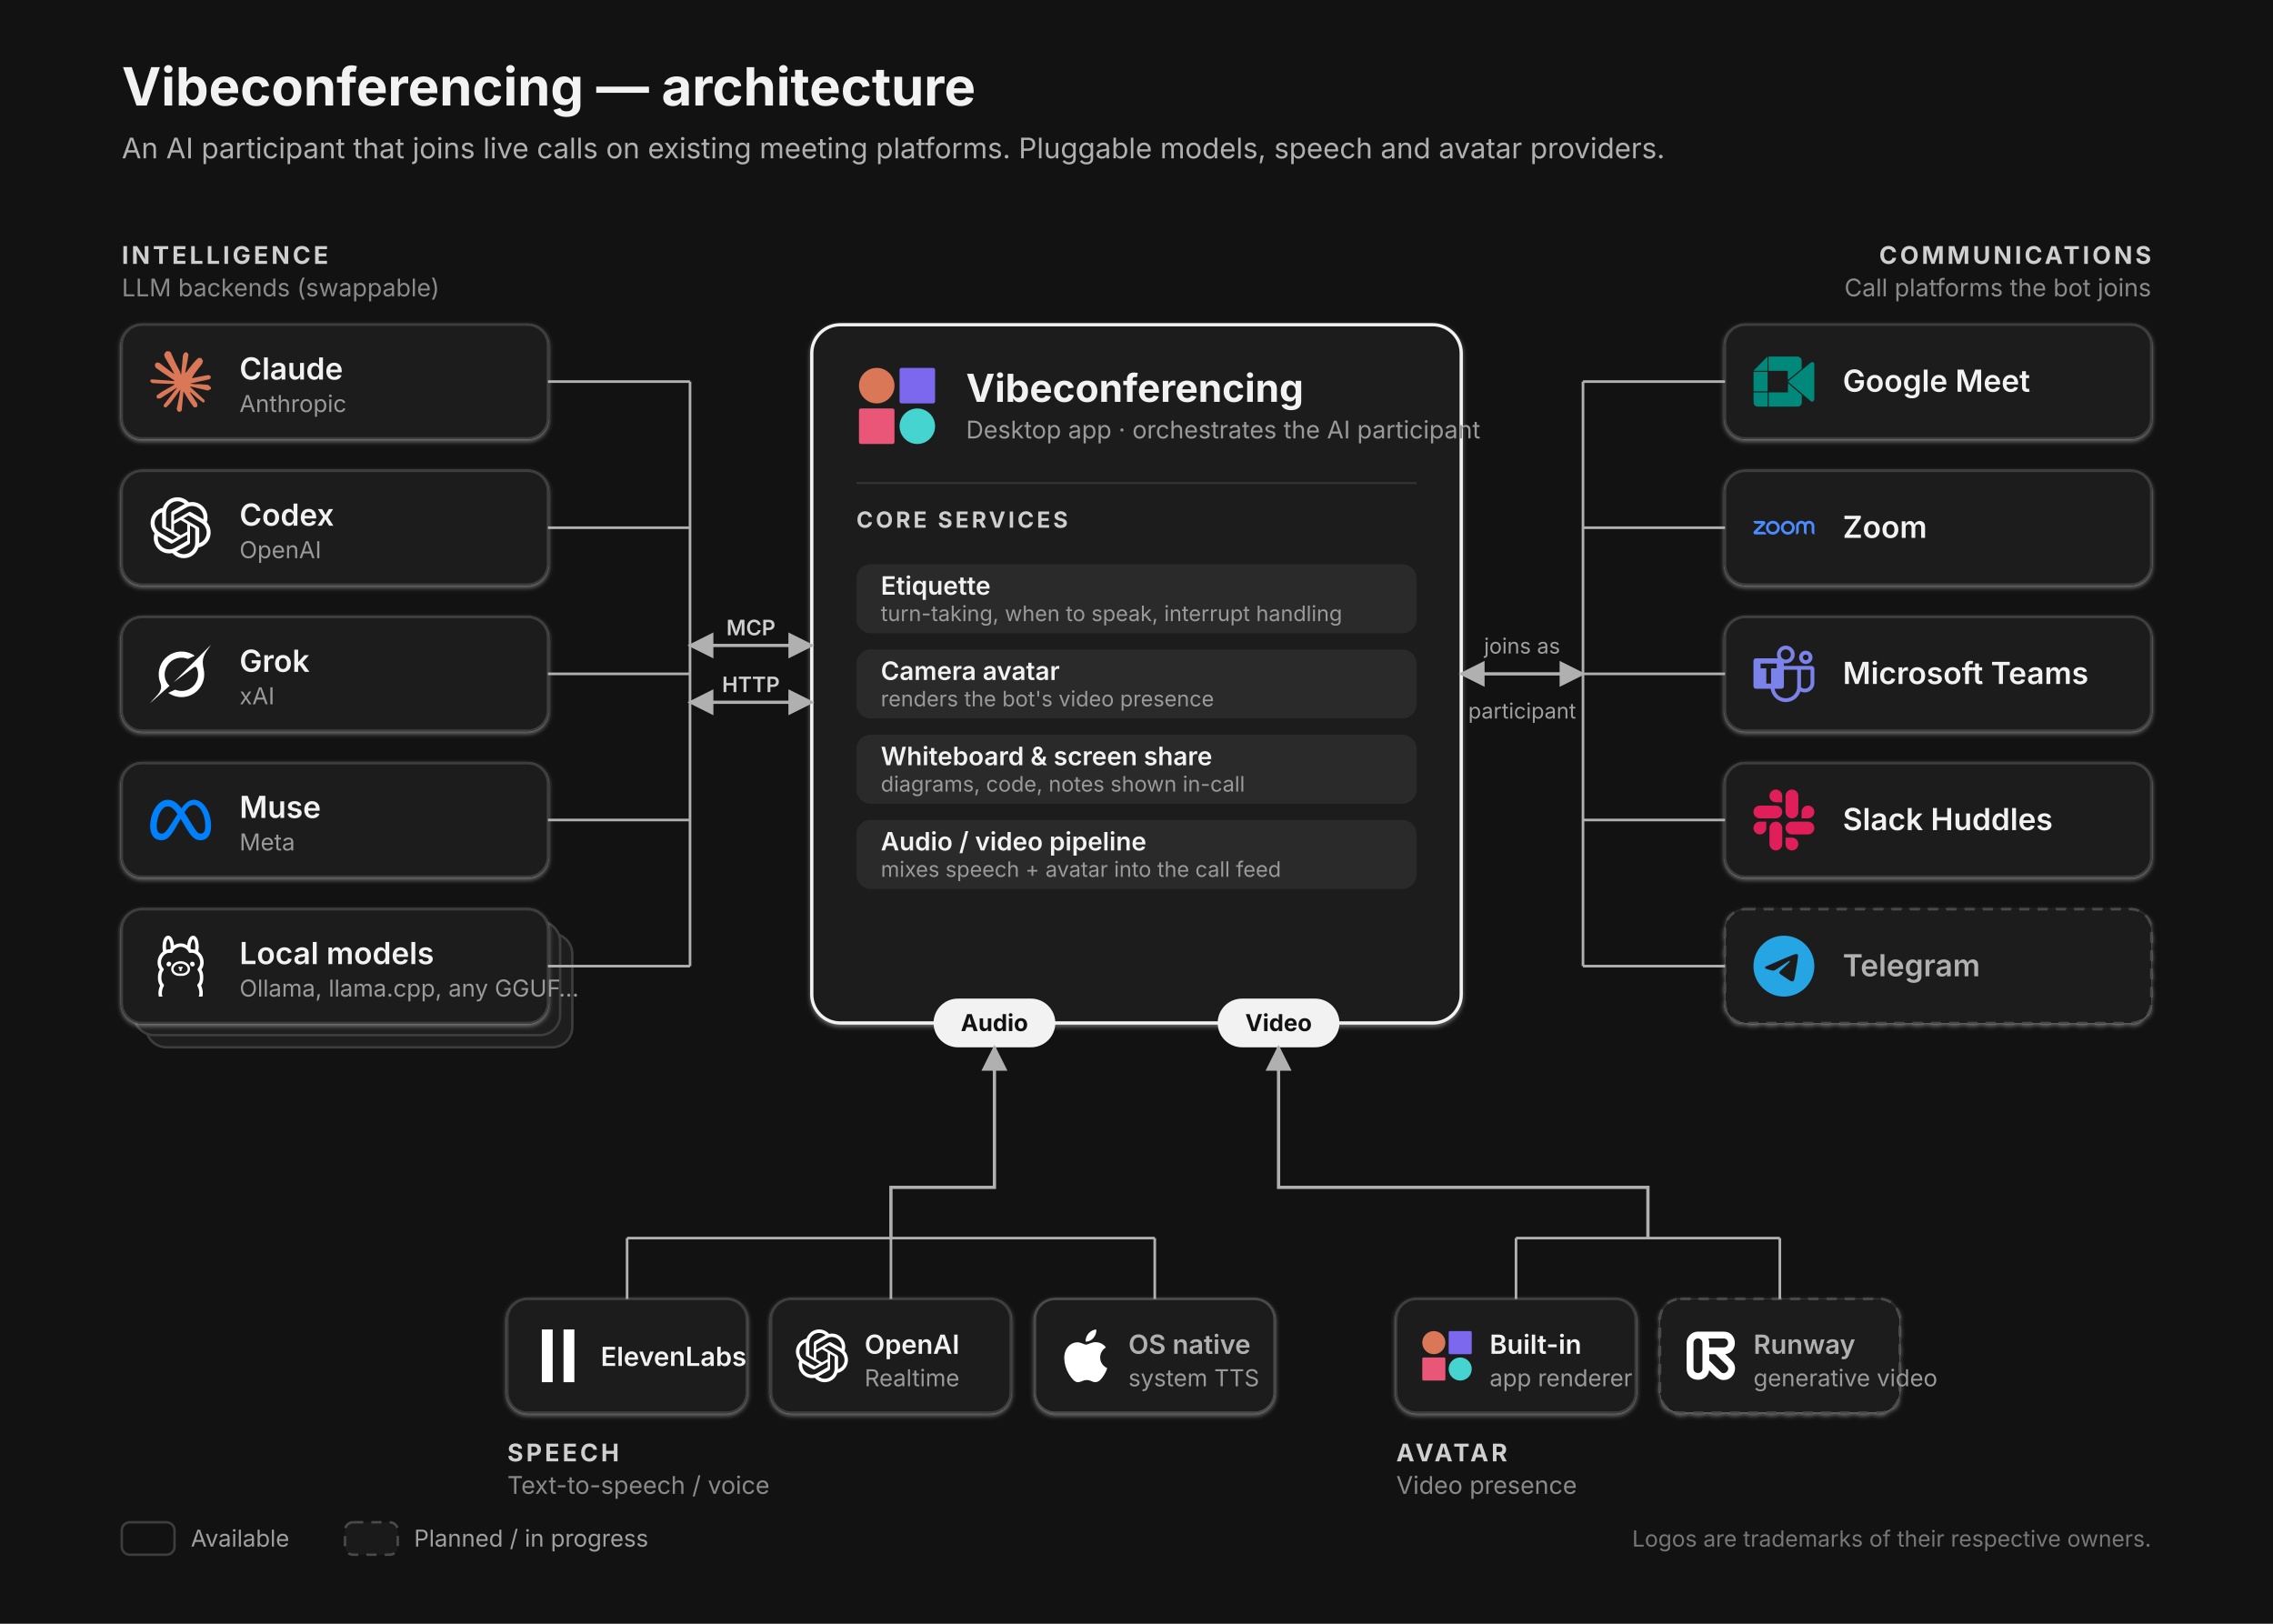
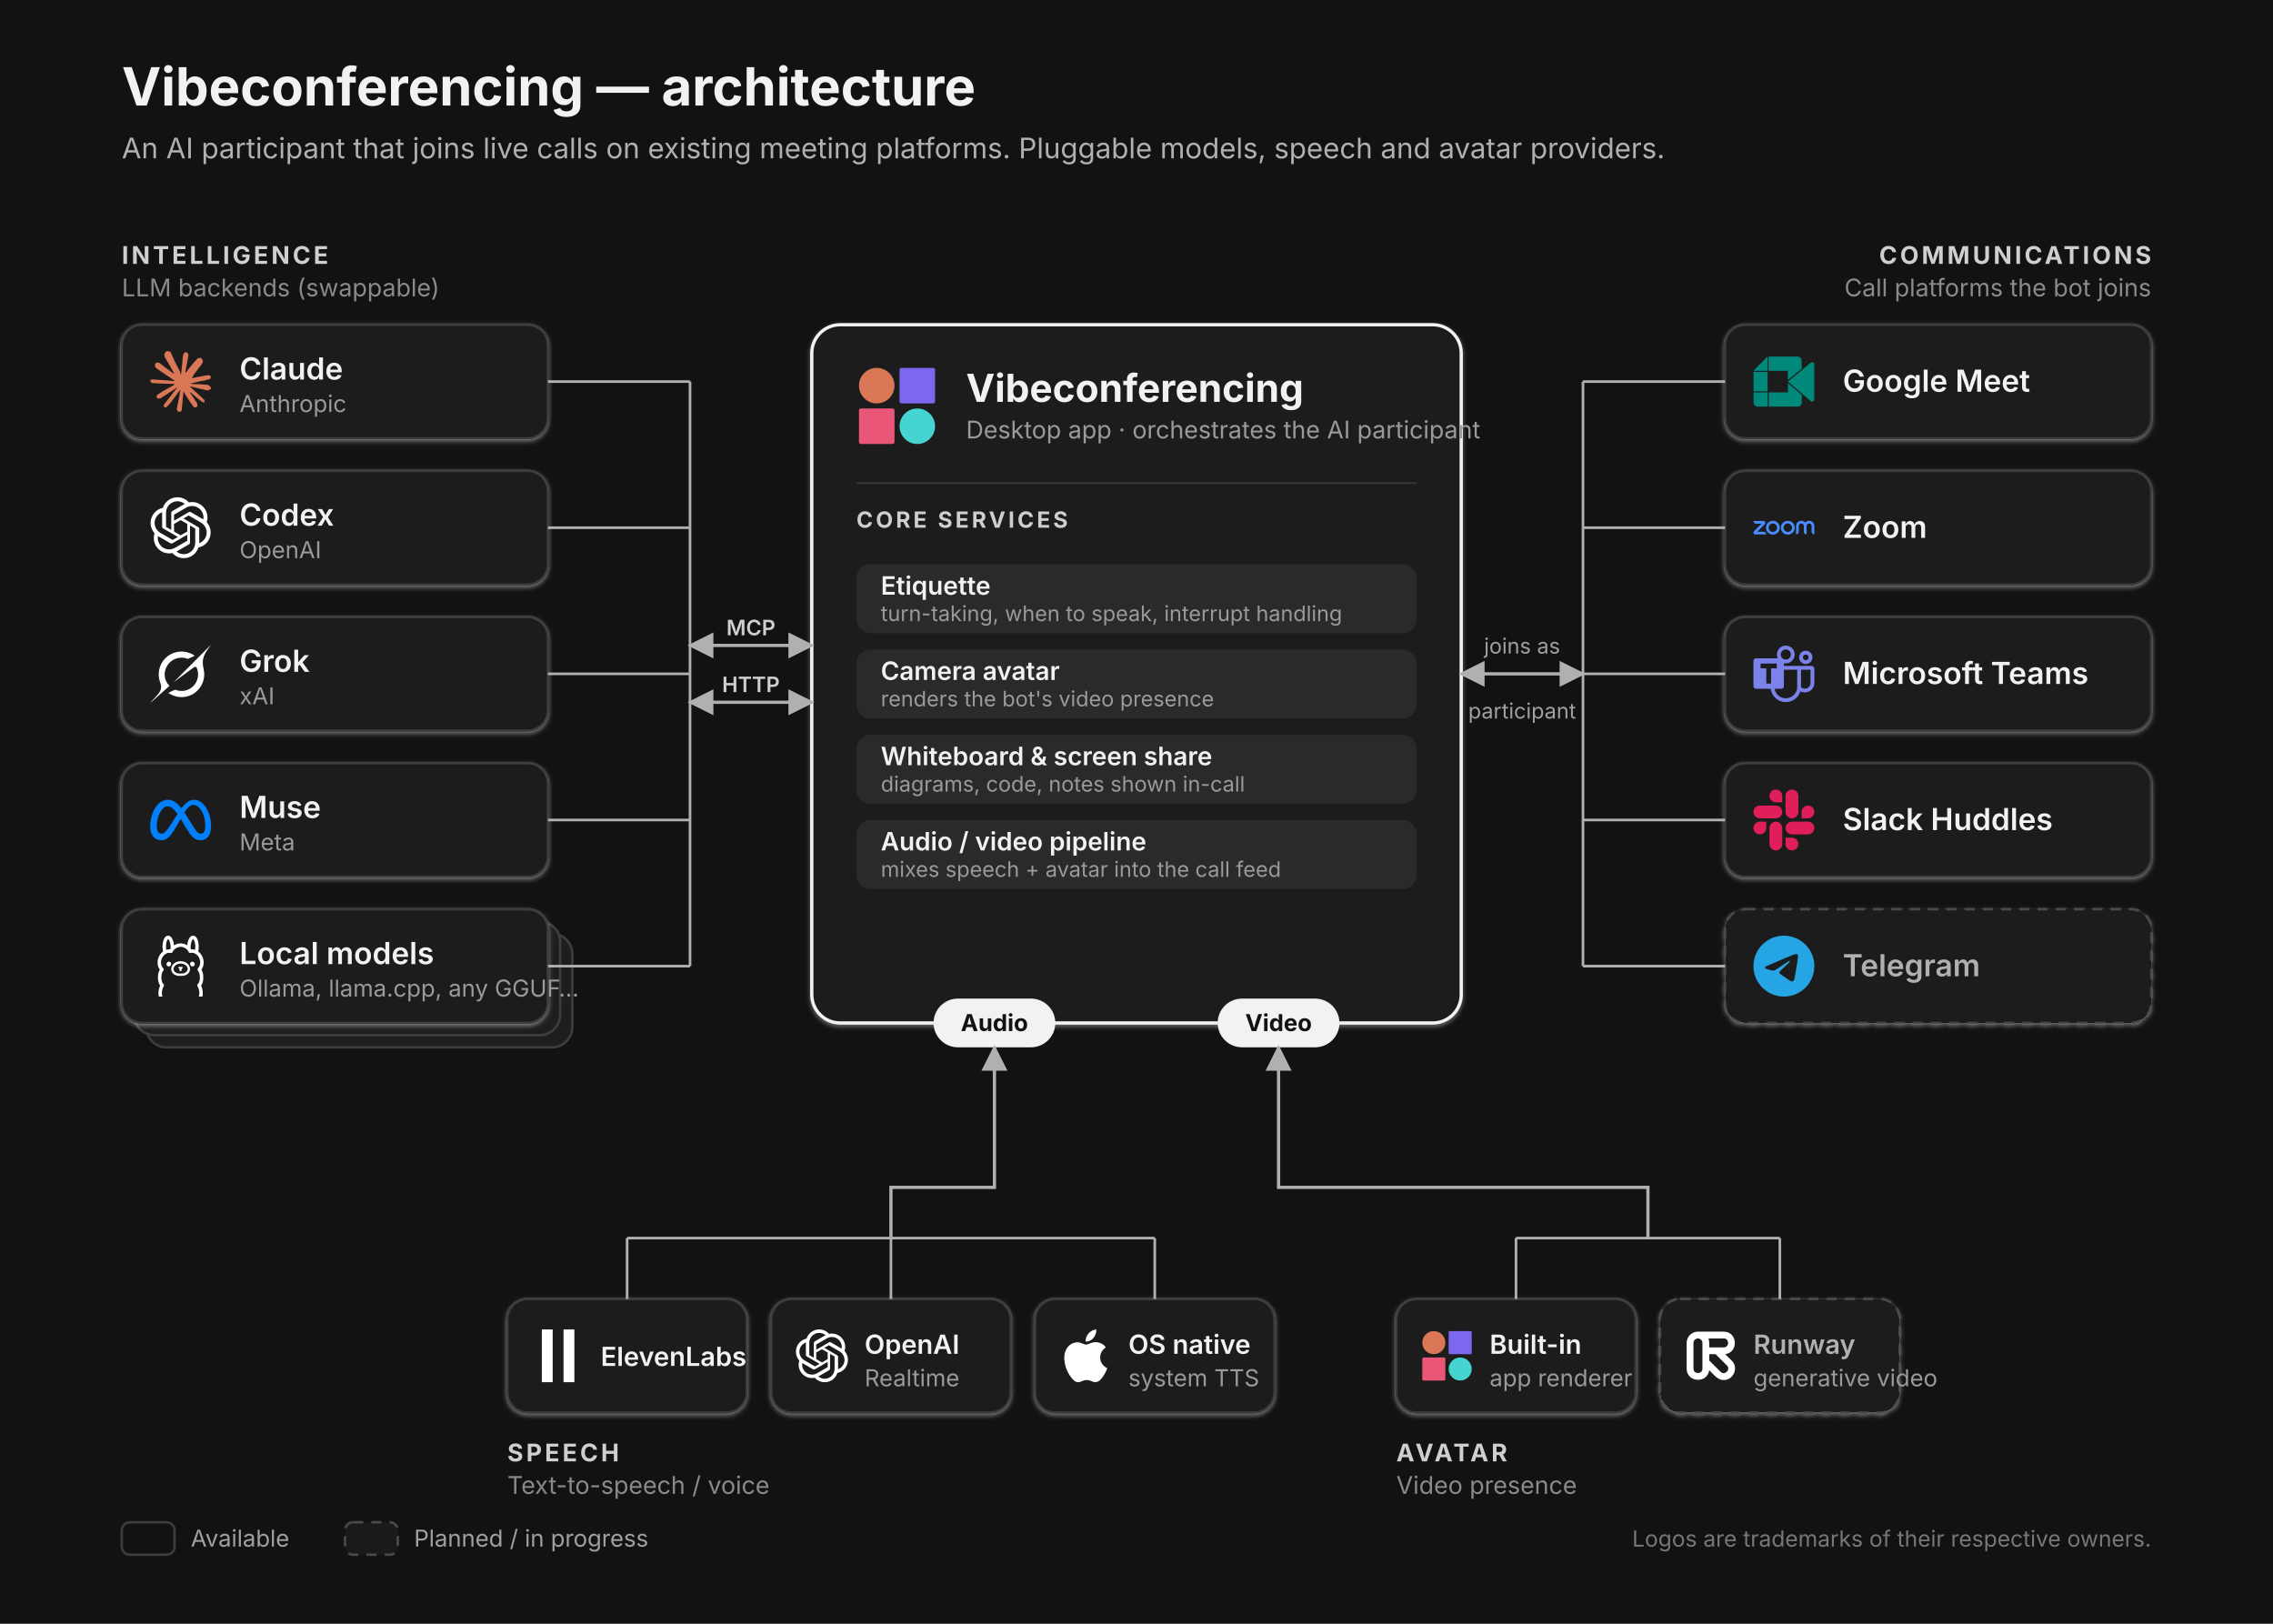
<svg xmlns="http://www.w3.org/2000/svg" width="1120" height="800" viewBox="0 0 1120 800" font-family="Inter, -apple-system, Helvetica Neue, Helvetica, Arial, sans-serif">
  <defs>
    <marker id="arr" viewBox="0 0 10 10" refX="9" refY="5" markerWidth="8" markerHeight="8" orient="auto-start-reverse">
      <path d="M0,0 L10,5 L0,10 z" fill="#B0B0B0" />
    </marker>
    <filter id="sh" x="-10%" y="-10%" width="120%" height="130%">
      <feDropShadow dx="0" dy="1" stdDeviation="1.2" flood-color="#FFFFFF" flood-opacity="0.4" />
    </filter>
  </defs>
  <rect width="1120" height="800" fill="#121212" />
  <text x="60" y="52" font-size="26" font-weight="700" fill="#F2F2F2">Vibeconferencing — architecture</text>
  <text x="60" y="78" font-size="14" fill="#B0B0B0">An AI participant that joins live calls on existing meeting platforms. Pluggable models, speech and avatar providers.</text>
  <text x="60" y="130" font-size="12" font-weight="700" fill="#CFCFCF" letter-spacing="1.4" text-anchor="start">INTELLIGENCE</text>
  <text x="60" y="146" font-size="12" fill="#8A8A8A" text-anchor="start">LLM backends (swappable)</text>
  <rect x="60" y="160" width="210" height="56" rx="10" fill="#1E1E1E" stroke="#3D3D3D" stroke-width="1.2" filter="url(#sh)" />
  <svg x="74" y="173" width="30" height="30" viewBox="0 0 24 24" fill="#D97757" fill-rule="evenodd">
    <path d="m4.714 15.956 4.717-2.647.079-.231-.079-.128h-.231l-.789-.049-2.696-.073-2.337-.097-2.265-.121-.571-.121-.534-.704.055-.352.48-.322.686.061 1.518.103 2.277.158 1.651.097 2.447.255h.389l.055-.158-.134-.097-.103-.097L6.973 9.836l-2.55-1.688-1.336-.971-.723-.492-.364-.461-.158-1.008.656-.723.88.061.225.061.892.686 1.906 1.475 2.489 1.834.364.303.146-.103.018-.073-.164-.273-1.354-2.447-1.445-2.489-.643-1.032-.17-.619c-.061-.255-.103-.467-.103-.729L6.287.134 6.7 0l.996.134.419.364.619 1.415 1.002 2.228 1.554 3.03.455.898.243.832.091.255h.158v-.146l.128-1.706.237-2.095.231-2.696.079-.759.376-.911.747-.492.583.279.48.686-.067.443-.285 1.852-.559 2.902-.364 1.943h.212l.243-.243.984-1.305 1.651-2.064.729-.82.85-.905.546-.431h1.032l.759 1.129-.34 1.166-1.062 1.348-.88 1.141-1.263 1.7-.789 1.36.073.109.188-.018 2.853-.607 1.542-.279 1.84-.316.832.389.091.395-.328.807-1.967.486-2.307.461-3.436.814-.043.03.049.061 1.548.146.662.036h1.621l3.018.225.789.522.474.638-.079.486-1.214.619-1.639-.389-3.825-.911-1.311-.328h-.182v.109l1.093 1.069 2.003 1.809 2.507 2.331.128.577-.322.455-.34-.049-2.204-1.657-.85-.747-1.925-1.621h-.128v.17l.443.65 2.344 3.521.121 1.081-.17.352-.607.212-.668-.121-1.372-1.925L14.38 17.959l-1.141-1.943-.14.079-.674 7.255-.316.37-.729.279-.607-.461-.322-.747.322-1.475.389-1.925.316-1.53.285-1.9.17-.631-.012-.043-.14.018-1.433 1.967-2.18 2.945-1.724 1.846-.413.164-.716-.37.067-.662.401-.589 2.386-3.036 1.439-1.882.929-1.087-.006-.158h-.055l-6.338 4.116-1.129.146-.486-.455.061-.747.231-.243 1.906-1.311Z" />
  </svg>
  <text x="118" y="187.0" font-size="15" font-weight="600" fill="#F2F2F2">Claude</text>
  <text x="118" y="203.0" font-size="11.5" fill="#9A9A9A">Anthropic</text>
  <rect x="60" y="232" width="210" height="56" rx="10" fill="#1E1E1E" stroke="#3D3D3D" stroke-width="1.2" filter="url(#sh)" />
  <svg x="74" y="245" width="30" height="30" viewBox="0 0 24 24" fill="#FFFFFF" fill-rule="evenodd">
    <path d="M22.282 9.821a5.985 5.985 0 0 0-.516-4.911 6.046 6.046 0 0 0-6.51-2.9A6.065 6.065 0 0 0 4.981 4.182a5.985 5.985 0 0 0-3.998 2.9 6.046 6.046 0 0 0 .743 7.097 5.98 5.98 0 0 0 .511 4.911 6.051 6.051 0 0 0 6.515 2.9A5.985 5.985 0 0 0 13.26 24a6.056 6.056 0 0 0 5.772-4.206 5.989 5.989 0 0 0 3.998-2.9 6.056 6.056 0 0 0-.748-7.073zm-9.022 12.608a4.476 4.476 0 0 1-2.876-1.041l.142-.08 4.778-2.758a.795.795 0 0 0 .393-.681v-6.737l2.02 1.169a.071.071 0 0 1 .038.052v5.583a4.504 4.504 0 0 1-4.495 4.494zm-9.661-4.125a4.471 4.471 0 0 1-.535-3.014l.142.085 4.783 2.758a.771.771 0 0 0 .781 0l5.843-3.369v2.332a.08.08 0 0 1-.033.061L9.74 19.95a4.499 4.499 0 0 1-6.141-1.646zM2.341 7.896a4.485 4.485 0 0 1 2.365-1.973V11.6a.766.766 0 0 0 .388.676l5.814 3.354-2.02 1.169a.076.076 0 0 1-.071 0l-4.83-2.787A4.504 4.504 0 0 1 2.341 7.872zm16.596 3.856L13.104 8.364 15.119 7.2a.076.076 0 0 1 .071 0l4.83 2.791a4.494 4.494 0 0 1-.676 8.104v-5.677a.79.79 0 0 0-.407-.667zm2.011-3.023l-.142-.085-4.774-2.782a.776.776 0 0 0-.785 0L9.409 9.23V6.897a.066.066 0 0 1 .028-.061l4.83-2.787a4.499 4.499 0 0 1 6.68 4.66zM8.306 12.863l-2.02-1.164a.08.08 0 0 1-.038-.057V6.074a4.499 4.499 0 0 1 7.376-3.454l-.142.081L8.704 5.459a.795.795 0 0 0-.393.681zm1.098-2.365l2.602-1.5 2.607 1.5v2.999l-2.597 1.5-2.607-1.5Z" />
  </svg>
  <text x="118" y="259.0" font-size="15" font-weight="600" fill="#F2F2F2">Codex</text>
  <text x="118" y="275.0" font-size="11.5" fill="#9A9A9A">OpenAI</text>
  <rect x="60" y="304" width="210" height="56" rx="10" fill="#1E1E1E" stroke="#3D3D3D" stroke-width="1.2" filter="url(#sh)" />
  <svg x="74" y="317" width="30" height="30" viewBox="0 0 24 24" fill="#FFFFFF" fill-rule="evenodd">
    <path d="M9.27 15.29l7.978-5.897c.391-.29.95-.177 1.137.272.98 2.369.542 5.215-1.41 7.169-1.951 1.954-4.667 2.382-7.149 1.406l-2.711 1.257c3.889 2.661 8.611 2.003 11.562-.953 2.341-2.344 3.066-5.539 2.388-8.42l.006.007c-.983-4.232.242-5.924 2.75-9.383.06-.082.12-.164.179-.248l-3.301 3.305v-.01L9.267 15.292M7.623 16.723c-2.792-2.67-2.31-6.801.071-9.184 1.761-1.763 4.647-2.483 7.166-1.425l2.705-1.25a7.808 7.808 0 00-1.829-1A8.975 8.975 0 005.984 5.83c-2.533 2.536-3.33 6.436-1.962 9.764 1.022 2.487-.653 4.246-2.34 6.022-.599.63-1.199 1.259-1.682 1.925l7.62-6.815" />
  </svg>
  <text x="118" y="331.0" font-size="15" font-weight="600" fill="#F2F2F2">Grok</text>
  <text x="118" y="347.0" font-size="11.5" fill="#9A9A9A">xAI</text>
  <rect x="60" y="376" width="210" height="56" rx="10" fill="#1E1E1E" stroke="#3D3D3D" stroke-width="1.2" filter="url(#sh)" />
  <svg x="74" y="389" width="30" height="30" viewBox="0 0 24 24" fill="#0081FB" fill-rule="evenodd">
    <path d="M6.915 4.03c-1.968 0-3.683 1.28-4.871 3.113C.704 9.208 0 11.883 0 14.449c0 .706.07 1.369.21 1.973a6.624 6.624 0 0 0 .265.86 5.297 5.297 0 0 0 .371.761c.696 1.159 1.818 1.927 3.593 1.927 1.497 0 2.633-.671 3.965-2.444.76-1.012 1.144-1.626 2.663-4.32l.756-1.339.186-.325c.061.1.121.196.183.3l2.152 3.595c.724 1.21 1.665 2.556 2.47 3.314 1.046.987 1.992 1.22 3.06 1.22 1.075 0 1.876-.355 2.455-.843a3.743 3.743 0 0 0 .81-.973c.542-.939.861-2.127.861-3.745 0-2.72-.681-5.357-2.084-7.45-1.282-1.912-2.957-2.93-4.716-2.93-1.047 0-2.088.467-3.053 1.308-.652.57-1.257 1.29-1.82 2.05-.69-.875-1.335-1.547-1.958-2.056-1.182-.966-2.315-1.303-3.454-1.303zm10.16 2.053c1.147 0 2.188.758 2.992 1.999 1.132 1.748 1.647 4.195 1.647 6.4 0 1.548-.368 2.9-1.839 2.9-.58 0-1.027-.23-1.664-1.004-.496-.601-1.343-1.878-2.832-4.358l-.617-1.028a44.908 44.908 0 0 0-1.255-1.98c.07-.109.141-.224.211-.327 1.12-1.667 2.118-2.602 3.358-2.602zm-10.201.553c1.265 0 2.058.791 2.675 1.446.307.327.737.871 1.234 1.579l-1.02 1.566c-.757 1.163-1.882 3.017-2.837 4.338-1.191 1.649-1.81 1.817-2.486 1.817-.524 0-1.038-.237-1.383-.794-.263-.426-.464-1.13-.464-2.046 0-2.221.63-4.535 1.66-6.088.454-.687.964-1.226 1.533-1.533a2.264 2.264 0 0 1 1.088-.285z" />
  </svg>
  <text x="118" y="403.0" font-size="15" font-weight="600" fill="#F2F2F2">Muse</text>
  <text x="118" y="419.0" font-size="11.5" fill="#9A9A9A">Meta</text>
  <rect x="72" y="460" width="210" height="56" rx="10" fill="#1E1E1E" stroke="#3D3D3D" stroke-width="1.2" />
  <rect x="66" y="454" width="210" height="56" rx="10" fill="#1E1E1E" stroke="#3D3D3D" stroke-width="1.2" />
  <rect x="60" y="448" width="210" height="56" rx="10" fill="#1E1E1E" stroke="#3D3D3D" stroke-width="1.2" filter="url(#sh)" />
  <svg x="74" y="461" width="30" height="30" viewBox="0 0 24 24" fill="#FFFFFF" fill-rule="evenodd">
    <path d="M16.361 10.26a.894.894 0 0 0-.558.47l-.072.148.001.207c0 .193.004.217.059.353.076.193.152.312.291.448.24.238.51.3.872.205a.86.86 0 0 0 .517-.436.752.752 0 0 0 .08-.498c-.064-.453-.33-.782-.724-.897a1.06 1.06 0 0 0-.466 0zm-9.203.005c-.305.096-.533.32-.65.639a1.187 1.187 0 0 0-.06.52c.057.309.31.59.598.667.362.095.632.033.872-.205.14-.136.215-.255.291-.448.055-.136.059-.16.059-.353l.001-.207-.072-.148a.894.894 0 0 0-.565-.472 1.02 1.02 0 0 0-.474.007Zm4.184 2c-.131.071-.223.25-.195.383.031.143.157.288.353.407.105.063.112.072.117.136.004.038-.01.146-.029.243-.02.094-.036.194-.036.222.002.074.07.195.143.253.064.052.076.054.255.059.164.005.198.001.264-.03.169-.082.212-.234.15-.525-.052-.243-.042-.28.087-.355.137-.08.281-.219.324-.314a.365.365 0 0 0-.175-.48.394.394 0 0 0-.181-.033c-.126 0-.207.03-.355.124l-.085.053-.053-.032c-.219-.13-.259-.145-.391-.143a.396.396 0 0 0-.193.032zm.39-2.195c-.373.036-.475.05-.654.086-.291.06-.68.195-.951.328-.94.46-1.589 1.226-1.787 2.114-.04.176-.045.234-.045.53 0 .294.005.357.043.524.264 1.16 1.332 2.017 2.714 2.173.3.033 1.596.033 1.896 0 1.11-.125 2.064-.727 2.493-1.571.114-.226.169-.372.22-.602.039-.167.044-.23.044-.523 0-.297-.005-.355-.045-.531-.288-1.29-1.539-2.304-3.072-2.497a6.873 6.873 0 0 0-.855-.031zm.645.937a3.283 3.283 0 0 1 1.44.514c.223.148.537.458.671.662.166.251.26.508.303.82.02.143.01.251-.043.482-.08.345-.332.705-.672.957a3.115 3.115 0 0 1-.689.348c-.382.122-.632.144-1.525.138-.582-.006-.686-.01-.853-.042-.57-.107-1.022-.334-1.35-.68-.264-.28-.385-.535-.45-.946-.03-.192.025-.509.137-.776.136-.326.488-.73.836-.963.403-.269.934-.46 1.422-.512.187-.02.586-.02.773-.002zm-5.503-11a1.653 1.653 0 0 0-.683.298C5.617.74 5.173 1.666 4.985 2.819c-.07.436-.119 1.04-.119 1.503 0 .544.064 1.24.155 1.721.02.107.031.202.023.208a8.12 8.12 0 0 1-.187.152 5.324 5.324 0 0 0-.949 1.02 5.49 5.49 0 0 0-.94 2.339 6.625 6.625 0 0 0-.023 1.357c.091.78.325 1.438.727 2.04l.13.195-.037.064c-.269.452-.498 1.105-.605 1.732-.084.496-.095.629-.095 1.294 0 .67.009.803.088 1.266.095.555.288 1.143.503 1.534.071.128.243.393.264.407.007.003-.014.067-.046.141a7.405 7.405 0 0 0-.548 1.873c-.062.417-.071.552-.071.991 0 .56.031.832.148 1.279L3.42 24h1.478l-.05-.091c-.297-.552-.325-1.575-.068-2.597.117-.472.25-.819.498-1.296l.148-.29v-.177c0-.165-.003-.184-.057-.293a.915.915 0 0 0-.194-.25 1.74 1.74 0 0 1-.385-.543c-.424-.92-.506-2.286-.208-3.451.124-.486.329-.918.544-1.154a.787.787 0 0 0 .223-.531c0-.195-.07-.355-.224-.522a3.136 3.136 0 0 1-.817-1.729c-.14-.96.114-2.005.69-2.834.563-.814 1.353-1.336 2.237-1.475.199-.033.57-.028.776.01.226.04.367.028.512-.041.179-.085.268-.19.374-.431.093-.215.165-.333.36-.576.234-.29.46-.489.822-.729.413-.27.884-.467 1.352-.561.17-.035.25-.04.569-.04.319 0 .398.005.569.04a4.07 4.07 0 0 1 1.914.997c.117.109.398.457.488.602.034.057.095.177.132.267.105.241.195.346.374.43.14.068.286.082.503.045.343-.058.607-.053.943.016 1.144.23 2.14 1.173 2.581 2.437.385 1.108.276 2.267-.296 3.153-.097.15-.193.27-.333.419-.301.322-.301.722-.001 1.053.493.539.801 1.866.708 3.036-.062.772-.26 1.463-.533 1.854a2.096 2.096 0 0 1-.224.258.916.916 0 0 0-.194.25c-.054.109-.057.128-.057.293v.178l.148.29c.248.476.38.823.498 1.295.253 1.008.231 2.01-.059 2.581a.845.845 0 0 0-.044.098c0 .006.329.009.732.009h.73l.02-.074.036-.134c.019-.076.057-.3.088-.516.029-.217.029-1.016 0-1.258-.11-.875-.295-1.57-.597-2.226-.032-.074-.053-.138-.046-.141.008-.005.057-.074.108-.152.376-.569.607-1.284.724-2.228.031-.26.031-1.378 0-1.628-.083-.645-.182-1.082-.348-1.525a6.083 6.083 0 0 0-.329-.7l-.038-.064.131-.194c.402-.604.636-1.262.727-2.04a6.625 6.625 0 0 0-.024-1.358 5.512 5.512 0 0 0-.939-2.339 5.325 5.325 0 0 0-.95-1.02 8.097 8.097 0 0 1-.186-.152.692.692 0 0 1 .023-.208c.208-1.087.201-2.443-.017-3.503-.19-.924-.535-1.658-.98-2.082-.354-.338-.716-.482-1.15-.455-.996.059-1.8 1.205-2.116 3.01a6.805 6.805 0 0 0-.097.726c0 .036-.007.066-.015.066a.96.96 0 0 1-.149-.078A4.857 4.857 0 0 0 12 3.03c-.832 0-1.687.243-2.456.698a.958.958 0 0 1-.148.078c-.008 0-.015-.03-.015-.066a6.71 6.71 0 0 0-.097-.725C8.997 1.392 8.337.319 7.46.048a2.096 2.096 0 0 0-.585-.041Zm.293 1.402c.248.197.523.759.682 1.388.03.113.06.244.069.292.007.047.026.152.041.233.067.365.098.76.102 1.24l.002.475-.12.175-.118.178h-.278c-.324 0-.646.041-.954.124l-.238.06c-.033.007-.038-.003-.057-.144a8.438 8.438 0 0 1 .016-2.323c.124-.788.413-1.501.696-1.711.067-.05.079-.049.157.013zm9.825-.012c.17.126.358.46.498.888.28.854.36 2.028.212 3.145-.019.14-.024.151-.057.144l-.238-.06a3.693 3.693 0 0 0-.954-.124h-.278l-.119-.178-.119-.175.002-.474c.004-.669.066-1.19.214-1.772.157-.623.434-1.185.68-1.382.078-.062.09-.063.159-.012z" />
  </svg>
  <text x="118" y="475.0" font-size="15" font-weight="600" fill="#F2F2F2">Local models</text>
  <text x="118" y="491.0" font-size="11.5" fill="#9A9A9A">Ollama, llama.cpp, any GGUF…</text>
  <text x="1060" y="130" font-size="12" font-weight="700" fill="#CFCFCF" letter-spacing="1.4" text-anchor="end">COMMUNICATIONS</text>
  <text x="1060" y="146" font-size="12" fill="#8A8A8A" text-anchor="end">Call platforms the bot joins</text>
  <rect x="850" y="160" width="210" height="56" rx="10" fill="#1E1E1E" stroke="#3D3D3D" stroke-width="1.2" filter="url(#sh)" />
  <svg x="864" y="173" width="30" height="30" viewBox="0 0 24 24" fill="#00897B" fill-rule="evenodd">
    <path d="M5.53 2.13 0 7.75h5.53zm.398 0v5.62h7.608v3.65l5.47-4.45c-.014-1.22.031-2.25-.025-3.46-.148-1.09-1.287-1.47-2.236-1.36zM23.1 4.32c-.802.295-1.358.995-2.047 1.49-2.506 2.05-4.982 4.12-7.468 6.19 3.025 2.59 6.04 5.18 9.065 7.76 1.218.671 1.428-.814 1.328-1.64v-13a.828.828 0 0 0-.877-.825zM.038 8.15v7.7h5.53v-7.7zm13.577 8.1H6.008v5.62c3.864-.006 7.737.011 11.58-.009 1.02-.07 1.618-1.12 1.468-2.07v-2.51l-5.47-4.68v3.65zm-13.577 0c.02 1.44-.041 2.88.033 4.31.162.948 1.158 1.43 2.047 1.31h3.464v-5.62z" />
  </svg>
  <text x="908" y="193.0" font-size="15" font-weight="600" fill="#F2F2F2">Google Meet</text>
  <rect x="850" y="232" width="210" height="56" rx="10" fill="#1E1E1E" stroke="#3D3D3D" stroke-width="1.2" filter="url(#sh)" />
  <svg x="864" y="245" width="30" height="30" viewBox="0 0 24 24" fill="#4A8CFF" fill-rule="evenodd">
    <path d="M5.033 14.649H.743a.74.74 0 0 1-.686-.458.74.74 0 0 1 .16-.808L3.19 10.41H1.06A1.06 1.06 0 0 1 0 9.35h3.957c.301 0 .57.18.686.458a.74.74 0 0 1-.161.808L1.51 13.59h2.464c.585 0 1.06.475 1.06 1.06zM24 11.338c0-1.14-.927-2.066-2.066-2.066-.61 0-1.158.265-1.537.686a2.061 2.061 0 0 0-1.536-.686c-1.14 0-2.066.926-2.066 2.066v3.311a1.06 1.06 0 0 0 1.06-1.06v-2.251a1.004 1.004 0 0 1 2.013 0v2.251c0 .586.474 1.06 1.06 1.06v-3.311a1.004 1.004 0 0 1 2.012 0v2.251c0 .586.475 1.06 1.06 1.06zM16.265 12a2.728 2.728 0 1 1-5.457 0 2.728 2.728 0 0 1 5.457 0zm-1.06 0a1.669 1.669 0 1 0-3.338 0 1.669 1.669 0 0 0 3.338 0zm-4.82 0a2.728 2.728 0 1 1-5.458 0 2.728 2.728 0 0 1 5.457 0zm-1.06 0a1.669 1.669 0 1 0-3.338 0 1.669 1.669 0 0 0 3.338 0z" />
  </svg>
  <text x="908" y="265.0" font-size="15" font-weight="600" fill="#F2F2F2">Zoom</text>
  <rect x="850" y="304" width="210" height="56" rx="10" fill="#1E1E1E" stroke="#3D3D3D" stroke-width="1.2" filter="url(#sh)" />
  <svg x="864" y="317" width="30" height="30" viewBox="0 0 24 24" fill="#7B83EB" fill-rule="evenodd">
    <path d="M20.625 8.127q-.55 0-1.025-.205-.475-.205-.832-.563-.358-.357-.563-.832Q18 6.053 18 5.502q0-.54.205-1.02t.563-.837q.357-.358.832-.563.474-.205 1.025-.205.54 0 1.02.205t.837.563q.358.357.563.837.205.48.205 1.02 0 .55-.205 1.025-.205.475-.563.832-.357.358-.837.563-.48.205-1.02.205zm0-3.75q-.469 0-.797.328-.328.328-.328.797 0 .469.328.797.328.328.797.328.469 0 .797-.328.328-.328.328-.797 0-.469-.328-.797-.328-.328-.797-.328zM24 10.002v5.578q0 .774-.293 1.46-.293.685-.803 1.194-.51.51-1.195.803-.686.293-1.459.293-.445 0-.908-.105-.463-.106-.85-.329-.293.95-.855 1.729-.563.78-1.319 1.336-.756.557-1.67.861-.914.305-1.898.305-1.148 0-2.162-.398-1.014-.399-1.805-1.102-.79-.703-1.312-1.664t-.674-2.086h-5.8q-.411 0-.704-.293T0 16.881V6.873q0-.41.293-.703t.703-.293h8.59q-.34-.715-.34-1.5 0-.727.275-1.365.276-.639.75-1.114.475-.474 1.114-.75.638-.275 1.365-.275t1.365.275q.639.276 1.114.75.474.475.75 1.114.275.638.275 1.365t-.275 1.365q-.276.639-.75 1.113-.475.475-1.114.75-.638.276-1.365.276-.188 0-.375-.024-.188-.023-.375-.058v1.078h10.875q.469 0 .797.328.328.328.328.797zM12.75 2.373q-.41 0-.78.158-.368.158-.638.434-.27.275-.428.639-.158.363-.158.773 0 .41.158.78.159.368.428.638.27.27.639.428.369.158.779.158.41 0 .773-.158.364-.159.64-.428.274-.27.433-.639.158-.369.158-.779 0-.41-.158-.773-.159-.364-.434-.64-.275-.275-.639-.433-.363-.158-.773-.158zM6.937 9.814h2.25V7.94H2.814v1.875h2.25v6h1.875zm10.313 7.313v-6.75H12v6.504q0 .41-.293.703t-.703.293H8.309q.152.809.556 1.5.405.691.985 1.19.58.497 1.318.779.738.281 1.582.281.926 0 1.746-.352.82-.351 1.436-.966.615-.616.966-1.43.352-.815.352-1.752zm5.25-1.547v-5.203h-3.75v6.855q.305.305.691.452.387.146.809.146.469 0 .879-.176.41-.175.715-.48.304-.305.48-.715t.176-.879Z" />
  </svg>
  <text x="908" y="337.0" font-size="15" font-weight="600" fill="#F2F2F2">Microsoft Teams</text>
  <rect x="850" y="376" width="210" height="56" rx="10" fill="#1E1E1E" stroke="#3D3D3D" stroke-width="1.2" filter="url(#sh)" />
  <svg x="864" y="389" width="30" height="30" viewBox="0 0 24 24" fill="#E01E5A" fill-rule="evenodd">
    <path d="M5.042 15.165a2.528 2.528 0 0 1-2.52 2.523A2.528 2.528 0 0 1 0 15.165a2.527 2.527 0 0 1 2.522-2.52h2.52v2.52zM6.313 15.165a2.527 2.527 0 0 1 2.521-2.52 2.527 2.527 0 0 1 2.521 2.52v6.313A2.528 2.528 0 0 1 8.834 24a2.528 2.528 0 0 1-2.521-2.522v-6.313zM8.834 5.042a2.528 2.528 0 0 1-2.521-2.52A2.528 2.528 0 0 1 8.834 0a2.528 2.528 0 0 1 2.521 2.522v2.52H8.834zM8.834 6.313a2.528 2.528 0 0 1 2.521 2.521 2.528 2.528 0 0 1-2.521 2.521H2.522A2.528 2.528 0 0 1 0 8.834a2.528 2.528 0 0 1 2.522-2.521h6.312zM18.956 8.834a2.528 2.528 0 0 1 2.522-2.521A2.528 2.528 0 0 1 24 8.834a2.528 2.528 0 0 1-2.522 2.521h-2.522V8.834zM17.688 8.834a2.528 2.528 0 0 1-2.523 2.521 2.527 2.527 0 0 1-2.52-2.521V2.522A2.527 2.527 0 0 1 15.165 0a2.528 2.528 0 0 1 2.523 2.522v6.312zM15.165 18.956a2.528 2.528 0 0 1 2.523 2.522A2.528 2.528 0 0 1 15.165 24a2.527 2.527 0 0 1-2.52-2.522v-2.522h2.52zM15.165 17.688a2.527 2.527 0 0 1-2.52-2.523 2.526 2.526 0 0 1 2.52-2.52h6.313A2.527 2.527 0 0 1 24 15.165a2.528 2.528 0 0 1-2.522 2.523h-6.313z" />
  </svg>
  <text x="908" y="409.0" font-size="15" font-weight="600" fill="#F2F2F2">Slack Huddles</text>
  <rect x="850" y="448" width="210" height="56" rx="10" fill="#1A1A1A" stroke="#4A4A4A" stroke-width="1.2" stroke-dasharray="5 4" filter="url(#sh)" />
  <svg x="864" y="461" width="30" height="30" viewBox="0 0 24 24" fill="#26A5E4" fill-rule="evenodd">
    <path d="M11.944 0A12 12 0 0 0 0 12a12 12 0 0 0 12 12 12 12 0 0 0 12-12A12 12 0 0 0 12 0a12 12 0 0 0-.056 0zm4.962 7.224c.1-.002.321.023.465.14a.506.506 0 0 1 .171.325c.016.093.036.306.02.472-.18 1.898-.962 6.502-1.36 8.627-.168.9-.499 1.201-.82 1.23-.696.065-1.225-.46-1.9-.902-1.056-.693-1.653-1.124-2.678-1.8-1.185-.78-.417-1.21.258-1.91.177-.184 3.247-2.977 3.307-3.23.007-.032.014-.15-.056-.212s-.174-.041-.249-.024c-.106.024-1.793 1.14-5.061 3.345-.48.33-.913.49-1.302.48-.428-.008-1.252-.241-1.865-.44-.752-.245-1.349-.374-1.297-.789.027-.216.325-.437.893-.663 3.498-1.524 5.83-2.529 6.998-3.014 3.332-1.386 4.025-1.627 4.476-1.635z" />
  </svg>
  <text x="908" y="481.0" font-size="15" font-weight="600" fill="#B0B0B0">Telegram</text>
  <rect x="400" y="160" width="320" height="344" rx="14" fill="#1E1E1E" stroke="#F2F2F2" stroke-width="1.6" filter="url(#sh)" />
  <g transform="translate(422,180) scale(0.15625)">
    <circle cx="64" cy="64" r="56" fill="#D97757" />
    <rect x="136" y="8" width="112" height="112" rx="6" fill="#7B68EE" />
    <rect x="8" y="136" width="112" height="112" rx="6" fill="#E95678" />
    <circle cx="192" cy="192" r="56" fill="#45D4CF" />
  </g>
  <text x="476" y="198" font-size="19" font-weight="700" fill="#F2F2F2">Vibeconferencing</text>
  <text x="476" y="216" font-size="12" fill="#9A9A9A">Desktop app · orchestrates the AI participant</text>
  <line x1="422" y1="238" x2="698" y2="238" stroke="#333333" />
  <text x="422" y="260" font-size="11" font-weight="700" fill="#CFCFCF" letter-spacing="1.4">CORE SERVICES</text>
  <rect x="422" y="278" width="276" height="34" rx="7" fill="#2A2A2A" />
  <text x="434" y="293" font-size="12.5" font-weight="600" fill="#F2F2F2">Etiquette</text>
  <text x="434" y="306" font-size="10.5" fill="#9A9A9A">turn-taking, when to speak, interrupt handling</text>
  <rect x="422" y="320" width="276" height="34" rx="7" fill="#2A2A2A" />
  <text x="434" y="335" font-size="12.5" font-weight="600" fill="#F2F2F2">Camera avatar</text>
  <text x="434" y="348" font-size="10.5" fill="#9A9A9A">renders the bot's video presence</text>
  <rect x="422" y="362" width="276" height="34" rx="7" fill="#2A2A2A" />
  <text x="434" y="377" font-size="12.5" font-weight="600" fill="#F2F2F2">Whiteboard &amp; screen share</text>
  <text x="434" y="390" font-size="10.5" fill="#9A9A9A">diagrams, code, notes shown in-call</text>
  <rect x="422" y="404" width="276" height="34" rx="7" fill="#2A2A2A" />
  <text x="434" y="419" font-size="12.5" font-weight="600" fill="#F2F2F2">Audio / video pipeline</text>
  <text x="434" y="432" font-size="10.5" fill="#9A9A9A">mixes speech + avatar into the call feed</text>
  <rect x="460" y="492" width="60" height="24" rx="12" fill="#F2F2F2" />
  <text x="490" y="508" font-size="11.5" font-weight="700" fill="#121212" text-anchor="middle">Audio</text>
  <rect x="600" y="492" width="60" height="24" rx="12" fill="#F2F2F2" />
  <text x="630" y="508" font-size="11.5" font-weight="700" fill="#121212" text-anchor="middle">Video</text>
  <line x1="270" y1="188.0" x2="340" y2="188.0" stroke="#B0B0B0" stroke-width="1.3" />
  <line x1="270" y1="260.0" x2="340" y2="260.0" stroke="#B0B0B0" stroke-width="1.3" />
  <line x1="270" y1="332.0" x2="340" y2="332.0" stroke="#B0B0B0" stroke-width="1.3" />
  <line x1="270" y1="404.0" x2="340" y2="404.0" stroke="#B0B0B0" stroke-width="1.3" />
  <line x1="270" y1="476.0" x2="340" y2="476.0" stroke="#B0B0B0" stroke-width="1.3" />
  <line x1="340" y1="188.0" x2="340" y2="476.0" stroke="#B0B0B0" stroke-width="1.3" />
  <line x1="340" y1="318.0" x2="400" y2="318.0" stroke="#B0B0B0" stroke-width="1.6" marker-start="url(#arr)" marker-end="url(#arr)" />
  <text x="370.0" y="313.0" font-size="10.5" font-weight="600" fill="#CFCFCF" text-anchor="middle">MCP</text>
  <line x1="340" y1="346.0" x2="400" y2="346.0" stroke="#B0B0B0" stroke-width="1.6" marker-start="url(#arr)" marker-end="url(#arr)" />
  <text x="370.0" y="341.0" font-size="10.5" font-weight="600" fill="#CFCFCF" text-anchor="middle">HTTP</text>
  <line x1="780" y1="188.0" x2="850" y2="188.0" stroke="#B0B0B0" stroke-width="1.3" />
  <line x1="780" y1="260.0" x2="850" y2="260.0" stroke="#B0B0B0" stroke-width="1.3" />
  <line x1="780" y1="332.0" x2="850" y2="332.0" stroke="#B0B0B0" stroke-width="1.3" />
  <line x1="780" y1="404.0" x2="850" y2="404.0" stroke="#B0B0B0" stroke-width="1.3" />
  <line x1="780" y1="476.0" x2="850" y2="476.0" stroke="#B0B0B0" stroke-width="1.3" />
  <line x1="780" y1="188.0" x2="780" y2="476.0" stroke="#B0B0B0" stroke-width="1.3" />
  <line x1="720" y1="332.0" x2="780" y2="332.0" stroke="#B0B0B0" stroke-width="1.6" marker-start="url(#arr)" marker-end="url(#arr)" />
  <text x="750.0" y="322.0" font-size="10.5" fill="#A0A0A0" text-anchor="middle">joins as</text>
  <text x="750.0" y="354.0" font-size="10.5" fill="#A0A0A0" text-anchor="middle">participant</text>
  <text x="250" y="720" font-size="12" font-weight="700" fill="#CFCFCF" letter-spacing="1.4" text-anchor="start">SPEECH</text>
  <text x="250" y="736" font-size="12" fill="#8A8A8A" text-anchor="start">Text-to-speech / voice</text>
  <rect x="250" y="640" width="118" height="56" rx="10" fill="#1E1E1E" stroke="#3D3D3D" stroke-width="1.2" filter="url(#sh)" />
  <svg x="262" y="655" width="26" height="26" viewBox="0 0 24 24" fill="#FFFFFF" fill-rule="evenodd">
    <path d="M4.604 0v24h4.932V0zm9.861 0v24h4.932V0z" />
  </svg>
  <text x="296" y="673.0" font-size="13" font-weight="600" fill="#F2F2F2">ElevenLabs</text>
  <rect x="380" y="640" width="118" height="56" rx="10" fill="#1E1E1E" stroke="#3D3D3D" stroke-width="1.2" filter="url(#sh)" />
  <svg x="392" y="655" width="26" height="26" viewBox="0 0 24 24" fill="#FFFFFF" fill-rule="evenodd">
    <path d="M22.282 9.821a5.985 5.985 0 0 0-.516-4.911 6.046 6.046 0 0 0-6.51-2.9A6.065 6.065 0 0 0 4.981 4.182a5.985 5.985 0 0 0-3.998 2.9 6.046 6.046 0 0 0 .743 7.097 5.98 5.98 0 0 0 .511 4.911 6.051 6.051 0 0 0 6.515 2.9A5.985 5.985 0 0 0 13.26 24a6.056 6.056 0 0 0 5.772-4.206 5.989 5.989 0 0 0 3.998-2.9 6.056 6.056 0 0 0-.748-7.073zm-9.022 12.608a4.476 4.476 0 0 1-2.876-1.041l.142-.08 4.778-2.758a.795.795 0 0 0 .393-.681v-6.737l2.02 1.169a.071.071 0 0 1 .038.052v5.583a4.504 4.504 0 0 1-4.495 4.494zm-9.661-4.125a4.471 4.471 0 0 1-.535-3.014l.142.085 4.783 2.758a.771.771 0 0 0 .781 0l5.843-3.369v2.332a.08.08 0 0 1-.033.061L9.74 19.95a4.499 4.499 0 0 1-6.141-1.646zM2.341 7.896a4.485 4.485 0 0 1 2.365-1.973V11.6a.766.766 0 0 0 .388.676l5.814 3.354-2.02 1.169a.076.076 0 0 1-.071 0l-4.83-2.787A4.504 4.504 0 0 1 2.341 7.872zm16.596 3.856L13.104 8.364 15.119 7.2a.076.076 0 0 1 .071 0l4.83 2.791a4.494 4.494 0 0 1-.676 8.104v-5.677a.79.79 0 0 0-.407-.667zm2.011-3.023l-.142-.085-4.774-2.782a.776.776 0 0 0-.785 0L9.409 9.23V6.897a.066.066 0 0 1 .028-.061l4.83-2.787a4.499 4.499 0 0 1 6.68 4.66zM8.306 12.863l-2.02-1.164a.08.08 0 0 1-.038-.057V6.074a4.499 4.499 0 0 1 7.376-3.454l-.142.081L8.704 5.459a.795.795 0 0 0-.393.681zm1.098-2.365l2.602-1.5 2.607 1.5v2.999l-2.597 1.5-2.607-1.5Z" />
  </svg>
  <text x="426" y="667.0" font-size="13" font-weight="600" fill="#F2F2F2">OpenAI</text>
  <text x="426" y="683.0" font-size="11.5" fill="#9A9A9A">Realtime</text>
-   <rect x="510" y="640" width="118" height="56" rx="10" fill="#1A1A1A" stroke="#4A4A4A" stroke-width="1.2" filter="url(#sh)" />
+   <rect x="510" y="640" width="118" height="56" rx="10" fill="#1E1E1E" stroke="#3D3D3D" stroke-width="1.2" filter="url(#sh)" />
  <svg x="522" y="655" width="26" height="26" viewBox="0 0 24 24" fill="#FFFFFF" fill-rule="evenodd">
    <path d="M12.152 6.896c-.948 0-2.415-1.078-3.96-1.04-2.04.027-3.91 1.183-4.961 3.014-2.117 3.675-.546 9.103 1.519 12.09 1.013 1.454 2.208 3.09 3.792 3.039 1.52-.065 2.09-.987 3.935-.987 1.831 0 2.35.987 3.96.948 1.637-.026 2.676-1.48 3.676-2.948 1.156-1.688 1.636-3.325 1.662-3.415-.039-.013-3.182-1.221-3.22-4.857-.026-3.04 2.48-4.494 2.597-4.559-1.429-2.09-3.623-2.324-4.39-2.376-2-.156-3.675 1.09-4.61 1.09zM15.53 3.83c.843-1.012 1.4-2.427 1.245-3.83-1.207.052-2.662.805-3.532 1.818-.78.896-1.454 2.338-1.273 3.714 1.338.104 2.715-.688 3.559-1.701" />
  </svg>
-   <text x="556" y="667.0" font-size="13" font-weight="600" fill="#B0B0B0">OS native</text>
+   <text x="556" y="667.0" font-size="13" font-weight="600" fill="#F2F2F2">OS native</text>
  <text x="556" y="683.0" font-size="11.5" fill="#9A9A9A">system TTS</text>
  <text x="688.0" y="720" font-size="12" font-weight="700" fill="#CFCFCF" letter-spacing="1.4" text-anchor="start">AVATAR</text>
  <text x="688.0" y="736" font-size="12" fill="#8A8A8A" text-anchor="start">Video presence</text>
  <rect x="688.0" y="640" width="118" height="56" rx="10" fill="#1E1E1E" stroke="#3D3D3D" stroke-width="1.2" filter="url(#sh)" />
  <g transform="translate(700.0,655) scale(0.1015625)">
    <circle cx="64" cy="64" r="56" fill="#D97757" />
    <rect x="136" y="8" width="112" height="112" rx="6" fill="#7B68EE" />
    <rect x="8" y="136" width="112" height="112" rx="6" fill="#E95678" />
    <circle cx="192" cy="192" r="56" fill="#45D4CF" />
  </g>
  <text x="734.0" y="667.0" font-size="13" font-weight="600" fill="#F2F2F2">Built-in</text>
  <text x="734.0" y="683.0" font-size="11.5" fill="#9A9A9A">app renderer</text>
  <rect x="818.0" y="640" width="118" height="56" rx="10" fill="#1A1A1A" stroke="#4A4A4A" stroke-width="1.2" stroke-dasharray="5 4" filter="url(#sh)" />
  <svg x="830.0" y="655" width="26" height="26" viewBox="0 0 24 24" fill="#FFFFFF" fill-rule="evenodd">
    <path d="M17.86 22.992c-2.669.245-4.887-2.876-6.597-4.454C10.398 24.759 1 24.177 1 17.86V6.15c0-.921.244-1.861.733-2.65C2.635 1.977 4.383.98 6.15 1h11.71c6.316 0 6.918 9.398.677 10.243l2.97 2.951c3.252 3.064.808 8.929-3.646 8.797zm-1.428-3.721c1.842 1.898 4.774-1.034 2.876-2.876l-5.132-5.132H11.3v2.876l4.436 4.436.696.696zM4.12 17.842c-.037 2.632 4.117 2.632 4.06 0V6.132c.038-1.316-1.353-2.35-2.612-1.955-.057.019-.113.037-.15.056-.79.301-1.335 1.09-1.317 1.936v11.673h.02zm13.74-9.68c2.632.037 2.632-4.098 0-4.06h-6.973c.526 1.109.395 2.857.413 4.06h6.56z" />
  </svg>
  <text x="864.0" y="667.0" font-size="13" font-weight="600" fill="#B0B0B0">Runway</text>
  <text x="864.0" y="683.0" font-size="11.5" fill="#9A9A9A">generative video</text>
  <line x1="309.0" y1="610" x2="569.0" y2="610" stroke="#B0B0B0" stroke-width="1.3" />
  <line x1="309.0" y1="610" x2="309.0" y2="640" stroke="#B0B0B0" stroke-width="1.3" />
  <line x1="439.0" y1="610" x2="439.0" y2="640" stroke="#B0B0B0" stroke-width="1.3" />
  <line x1="569.0" y1="610" x2="569.0" y2="640" stroke="#B0B0B0" stroke-width="1.3" />
  <path d="M439.0,610 L439.0,585 L490,585 L490,516" fill="none" stroke="#B0B0B0" stroke-width="1.6" marker-end="url(#arr)" />
  <line x1="747.0" y1="610" x2="877.0" y2="610" stroke="#B0B0B0" stroke-width="1.3" />
  <line x1="747.0" y1="610" x2="747.0" y2="640" stroke="#B0B0B0" stroke-width="1.3" />
  <line x1="877.0" y1="610" x2="877.0" y2="640" stroke="#B0B0B0" stroke-width="1.3" />
  <path d="M812.0,610 L812.0,585 L630,585 L630,516" fill="none" stroke="#B0B0B0" stroke-width="1.6" marker-end="url(#arr)" />
  <rect x="60" y="750" width="26" height="16" rx="4" fill="#121212" stroke="#3D3D3D" stroke-width="1.2" />
  <text x="94" y="762" font-size="11.5" fill="#A0A0A0">Available</text>
  <rect x="170" y="750" width="26" height="16" rx="4" fill="#1A1A1A" stroke="#4A4A4A" stroke-width="1.2" stroke-dasharray="5 4" />
  <text x="204" y="762" font-size="11.5" fill="#A0A0A0">Planned / in progress</text>
  <text x="1060" y="762" font-size="11" fill="#777777" text-anchor="end">Logos are trademarks of their respective owners.</text>
</svg>
